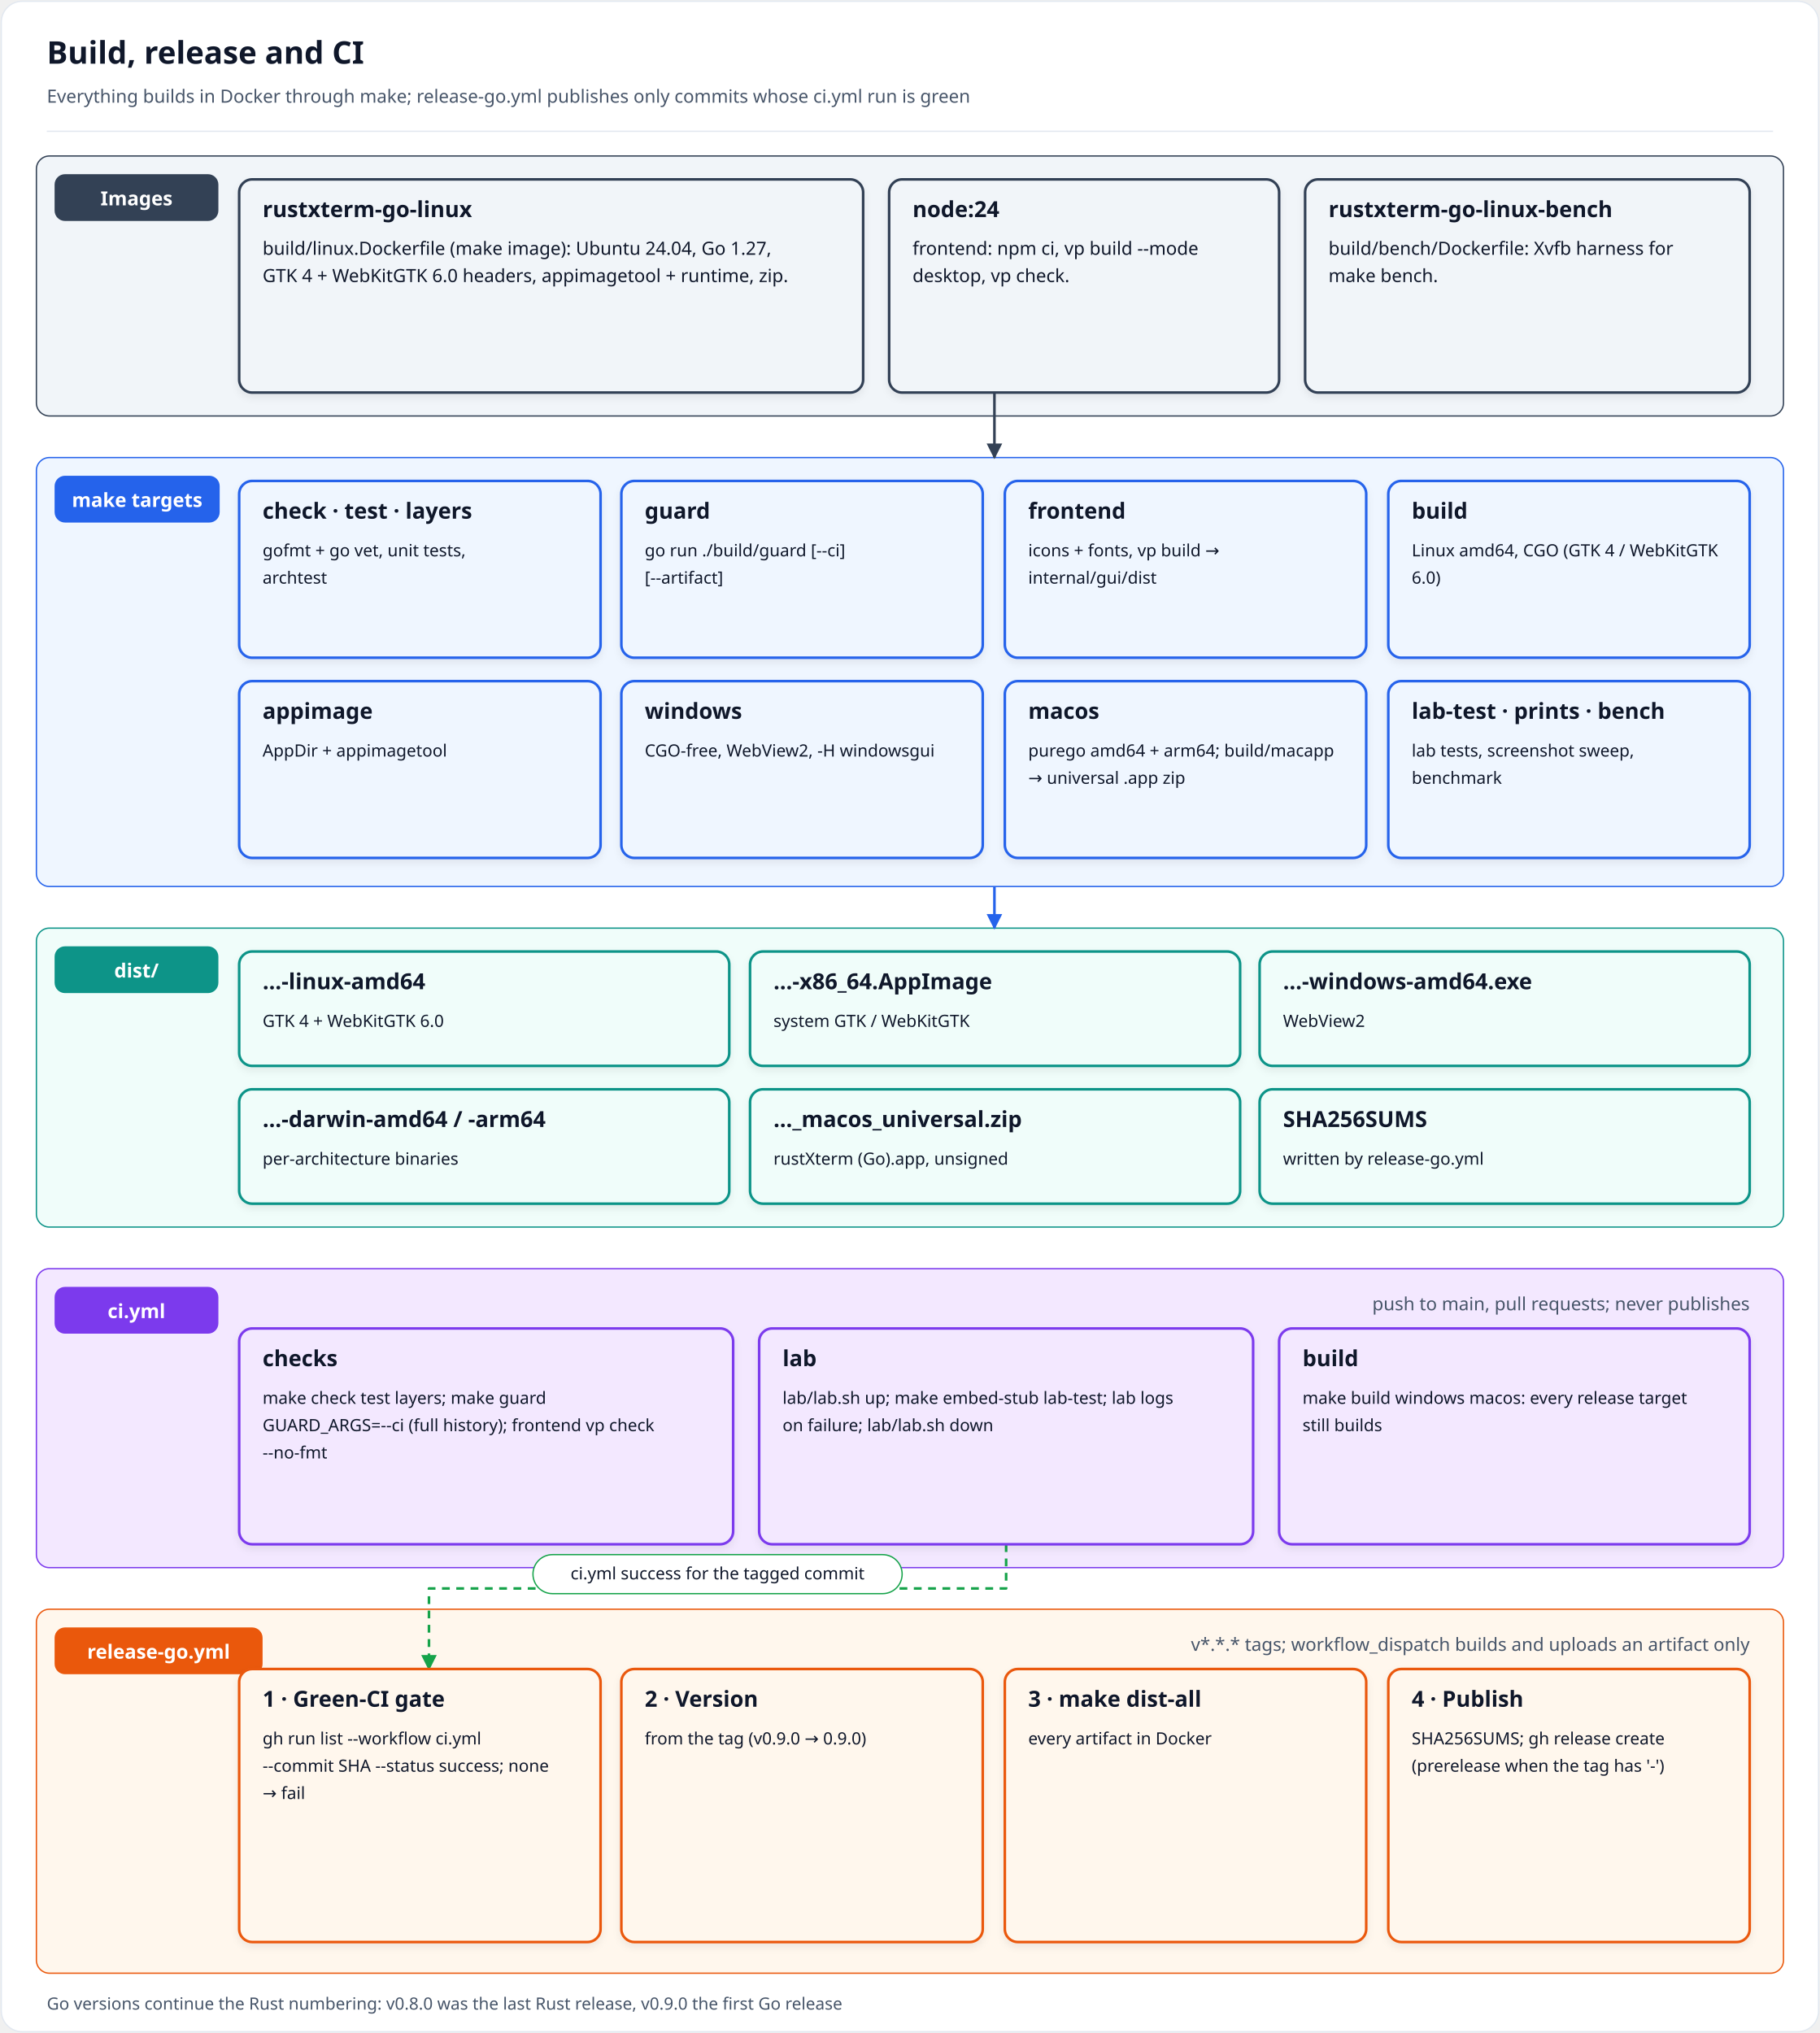
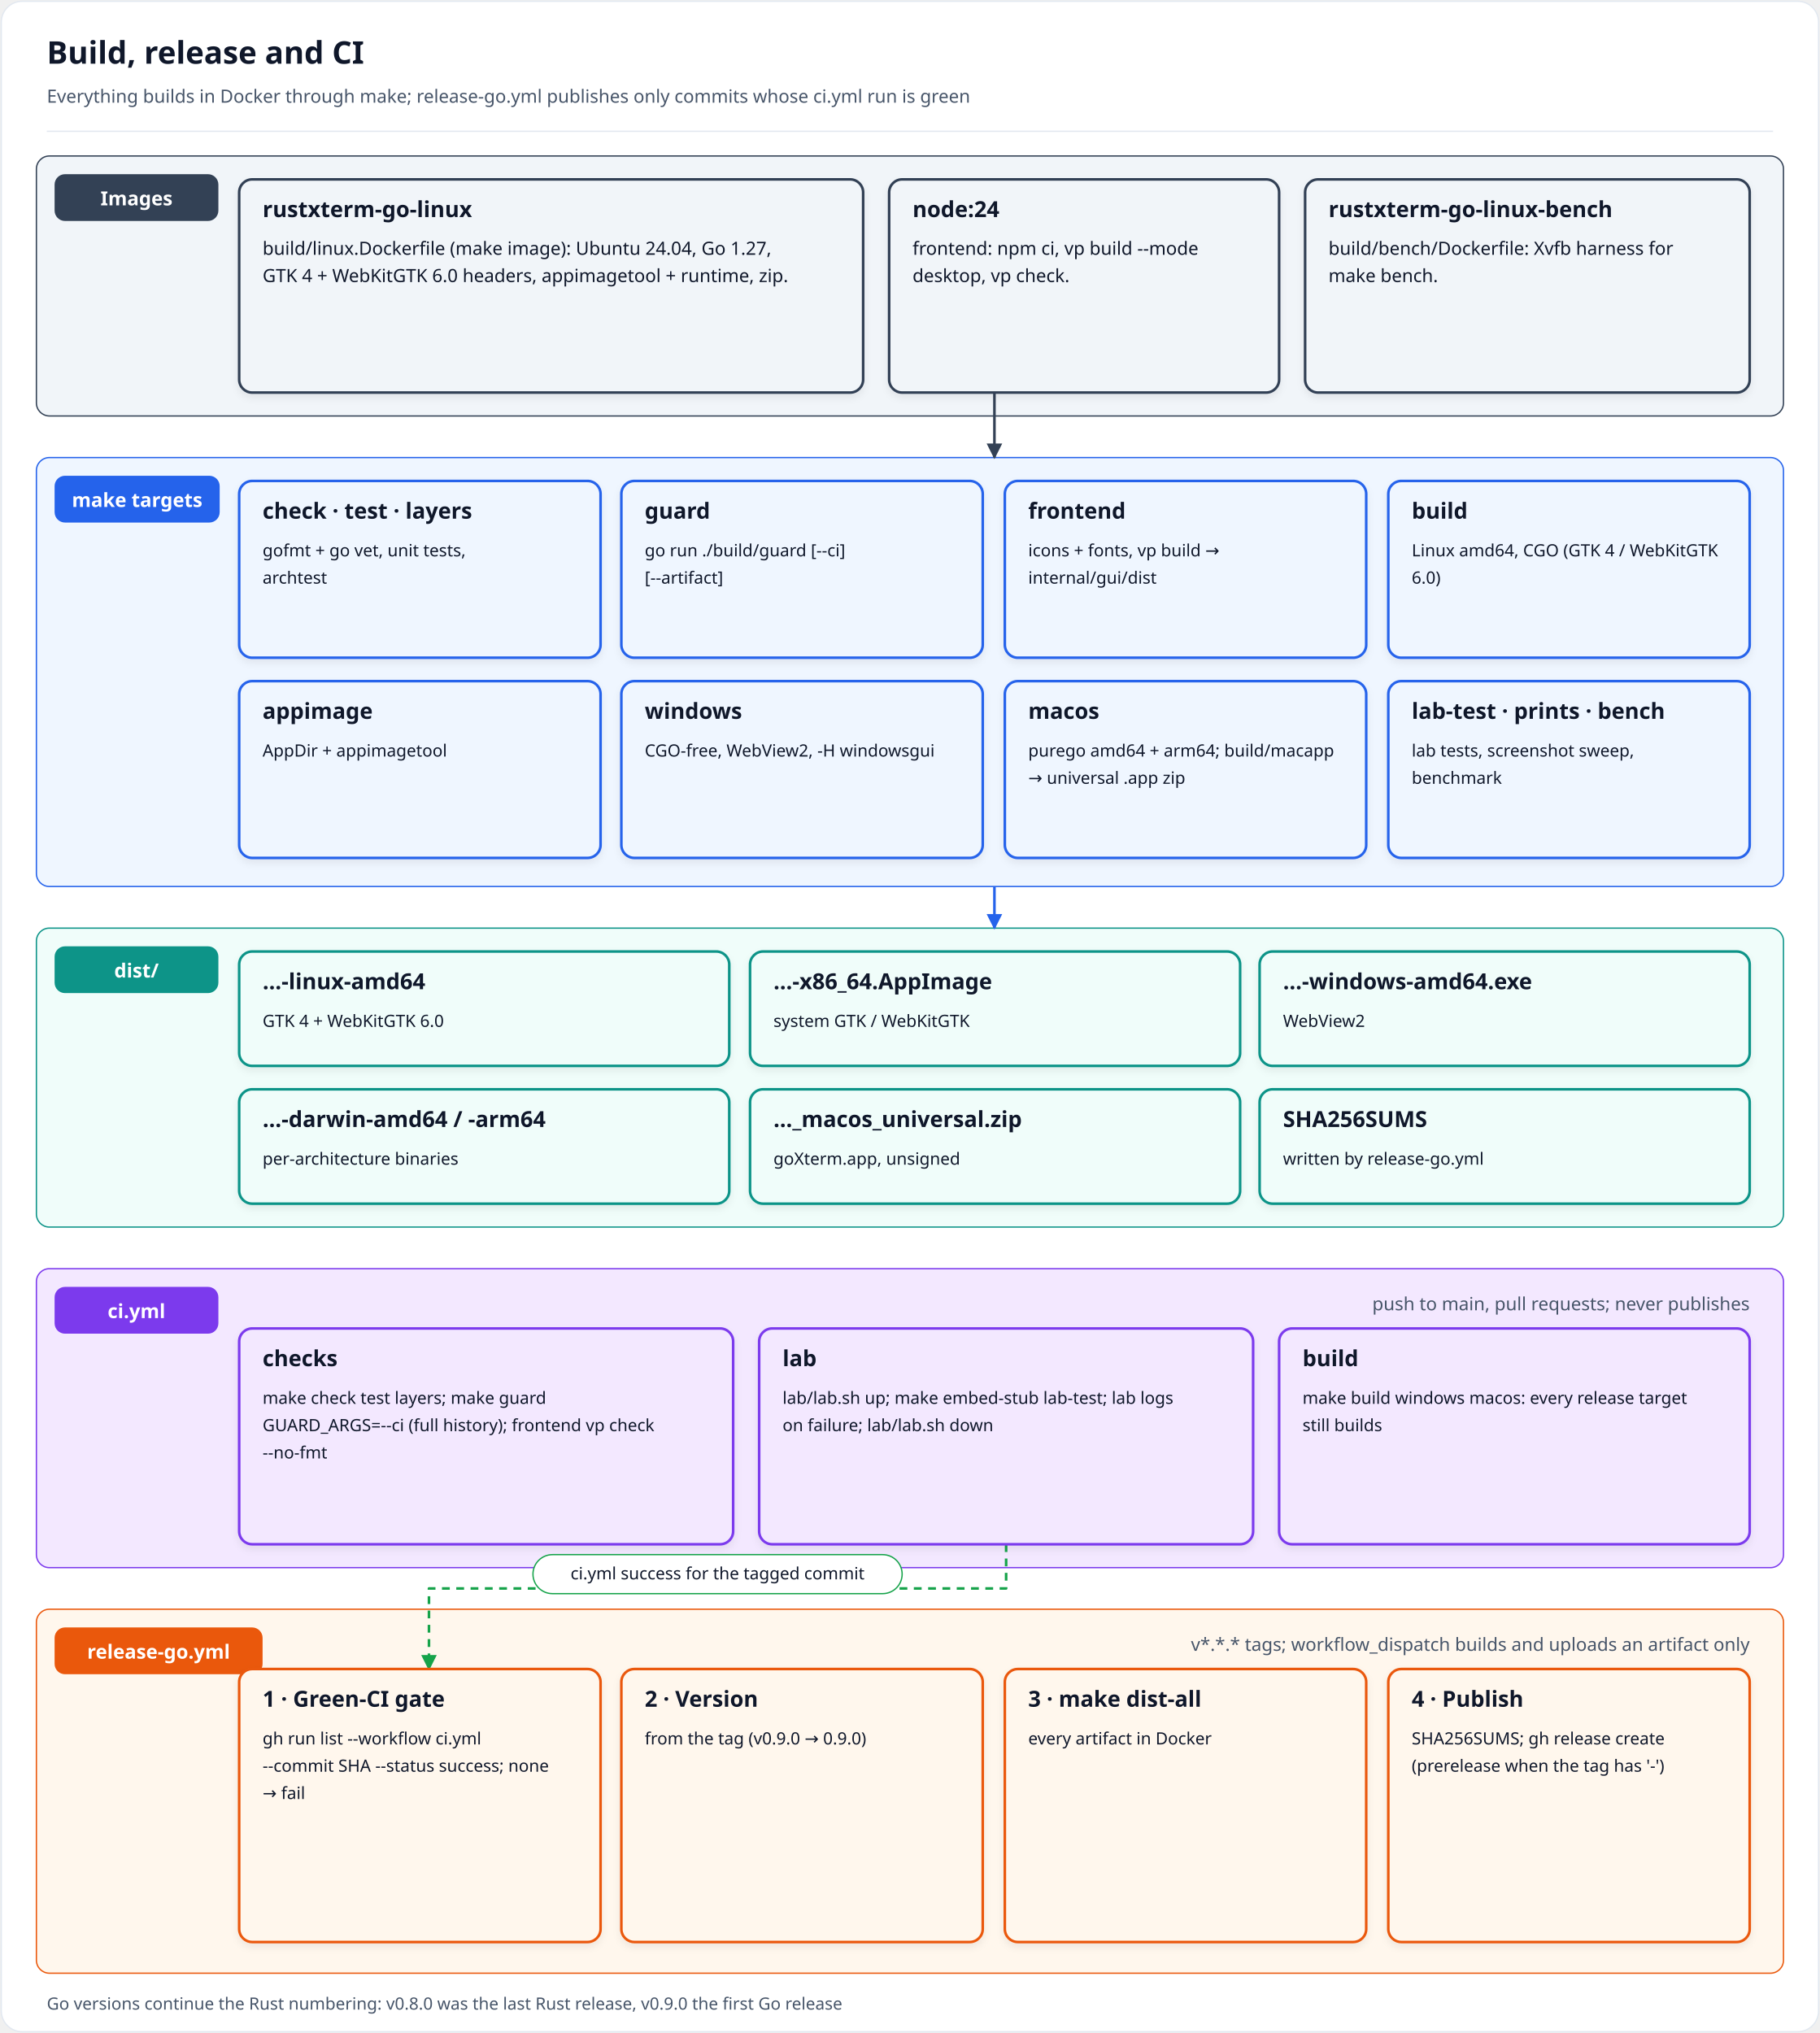
<svg xmlns="http://www.w3.org/2000/svg" width="1400" height="1564" viewBox="0 0 1400 1564" font-family="Noto Sans, DejaVu Sans, Liberation Sans, Arial, sans-serif">
  <defs>
    <filter id="shadow" x="-10%" y="-10%" width="120%" height="125%">
      <feDropShadow dx="0" dy="3" stdDeviation="3" flood-color="#0f172a" flood-opacity="0.07" />
    </filter>
    <marker id="a-violet" viewBox="0 0 10 10" refX="9" refY="5" markerWidth="6" markerHeight="6" orient="auto-start-reverse">
      <path d="M0 0 L10 5 L0 10 Z" fill="#7c3aed" />
    </marker>
    <marker id="a-start-violet" viewBox="0 0 10 10" refX="9" refY="5" markerWidth="6" markerHeight="6" orient="auto-start-reverse">
      <path d="M0 0 L10 5 L0 10 Z" fill="#7c3aed" />
    </marker>
    <marker id="a-blue" viewBox="0 0 10 10" refX="9" refY="5" markerWidth="6" markerHeight="6" orient="auto-start-reverse">
      <path d="M0 0 L10 5 L0 10 Z" fill="#2563eb" />
    </marker>
    <marker id="a-start-blue" viewBox="0 0 10 10" refX="9" refY="5" markerWidth="6" markerHeight="6" orient="auto-start-reverse">
      <path d="M0 0 L10 5 L0 10 Z" fill="#2563eb" />
    </marker>
    <marker id="a-cyan" viewBox="0 0 10 10" refX="9" refY="5" markerWidth="6" markerHeight="6" orient="auto-start-reverse">
      <path d="M0 0 L10 5 L0 10 Z" fill="#0891b2" />
    </marker>
    <marker id="a-start-cyan" viewBox="0 0 10 10" refX="9" refY="5" markerWidth="6" markerHeight="6" orient="auto-start-reverse">
      <path d="M0 0 L10 5 L0 10 Z" fill="#0891b2" />
    </marker>
    <marker id="a-teal" viewBox="0 0 10 10" refX="9" refY="5" markerWidth="6" markerHeight="6" orient="auto-start-reverse">
      <path d="M0 0 L10 5 L0 10 Z" fill="#0d9488" />
    </marker>
    <marker id="a-start-teal" viewBox="0 0 10 10" refX="9" refY="5" markerWidth="6" markerHeight="6" orient="auto-start-reverse">
      <path d="M0 0 L10 5 L0 10 Z" fill="#0d9488" />
    </marker>
    <marker id="a-green" viewBox="0 0 10 10" refX="9" refY="5" markerWidth="6" markerHeight="6" orient="auto-start-reverse">
      <path d="M0 0 L10 5 L0 10 Z" fill="#16a34a" />
    </marker>
    <marker id="a-start-green" viewBox="0 0 10 10" refX="9" refY="5" markerWidth="6" markerHeight="6" orient="auto-start-reverse">
      <path d="M0 0 L10 5 L0 10 Z" fill="#16a34a" />
    </marker>
    <marker id="a-amber" viewBox="0 0 10 10" refX="9" refY="5" markerWidth="6" markerHeight="6" orient="auto-start-reverse">
      <path d="M0 0 L10 5 L0 10 Z" fill="#d97706" />
    </marker>
    <marker id="a-start-amber" viewBox="0 0 10 10" refX="9" refY="5" markerWidth="6" markerHeight="6" orient="auto-start-reverse">
      <path d="M0 0 L10 5 L0 10 Z" fill="#d97706" />
    </marker>
    <marker id="a-orange" viewBox="0 0 10 10" refX="9" refY="5" markerWidth="6" markerHeight="6" orient="auto-start-reverse">
      <path d="M0 0 L10 5 L0 10 Z" fill="#ea580c" />
    </marker>
    <marker id="a-start-orange" viewBox="0 0 10 10" refX="9" refY="5" markerWidth="6" markerHeight="6" orient="auto-start-reverse">
      <path d="M0 0 L10 5 L0 10 Z" fill="#ea580c" />
    </marker>
    <marker id="a-rose" viewBox="0 0 10 10" refX="9" refY="5" markerWidth="6" markerHeight="6" orient="auto-start-reverse">
      <path d="M0 0 L10 5 L0 10 Z" fill="#e11d48" />
    </marker>
    <marker id="a-start-rose" viewBox="0 0 10 10" refX="9" refY="5" markerWidth="6" markerHeight="6" orient="auto-start-reverse">
      <path d="M0 0 L10 5 L0 10 Z" fill="#e11d48" />
    </marker>
    <marker id="a-pink" viewBox="0 0 10 10" refX="9" refY="5" markerWidth="6" markerHeight="6" orient="auto-start-reverse">
      <path d="M0 0 L10 5 L0 10 Z" fill="#db2777" />
    </marker>
    <marker id="a-start-pink" viewBox="0 0 10 10" refX="9" refY="5" markerWidth="6" markerHeight="6" orient="auto-start-reverse">
      <path d="M0 0 L10 5 L0 10 Z" fill="#db2777" />
    </marker>
    <marker id="a-slate" viewBox="0 0 10 10" refX="9" refY="5" markerWidth="6" markerHeight="6" orient="auto-start-reverse">
      <path d="M0 0 L10 5 L0 10 Z" fill="#334155" />
    </marker>
    <marker id="a-start-slate" viewBox="0 0 10 10" refX="9" refY="5" markerWidth="6" markerHeight="6" orient="auto-start-reverse">
      <path d="M0 0 L10 5 L0 10 Z" fill="#334155" />
    </marker>
  </defs>
  <rect x="1" y="1" width="1398" height="1562" rx="16" fill="#ffffff" stroke="#e2e8f0" stroke-width="1" />
  <path d="M36 101 H1364" stroke="#e2e8f0" />
  <rect x="28" y="120" width="1344" height="200" rx="10" fill="#f1f5f9" stroke="#334155" stroke-width="1" />
  <rect x="42" y="134" width="126" height="36" rx="8" fill="#334155" stroke="#334155" stroke-width="0" />
  <text x="105.0" y="158" font-size="15" fill="#ffffff" text-anchor="middle" font-weight="700">Images</text>
  <rect x="28" y="352" width="1344" height="330" rx="10" fill="#eff6ff" stroke="#2563eb" stroke-width="1" />
  <rect x="42" y="366" width="127" height="36" rx="8" fill="#2563eb" stroke="#2563eb" stroke-width="0" />
  <text x="105.5" y="390" font-size="15" fill="#ffffff" text-anchor="middle" font-weight="700">make targets</text>
  <rect x="28" y="714" width="1344" height="230" rx="10" fill="#f0fdfa" stroke="#0d9488" stroke-width="1" />
  <rect x="42" y="728" width="126" height="36" rx="8" fill="#0d9488" stroke="#0d9488" stroke-width="0" />
  <text x="105.0" y="752" font-size="15" fill="#ffffff" text-anchor="middle" font-weight="700">dist/</text>
  <rect x="28" y="976" width="1344" height="230" rx="10" fill="#f3e8ff" stroke="#7c3aed" stroke-width="1" />
  <rect x="42" y="990" width="126" height="36" rx="8" fill="#7c3aed" stroke="#7c3aed" stroke-width="0" />
  <text x="105.0" y="1014" font-size="15" fill="#ffffff" text-anchor="middle" font-weight="700">ci.yml</text>
  <rect x="28" y="1238" width="1344" height="280" rx="10" fill="#fff7ed" stroke="#ea580c" stroke-width="1" />
  <rect x="42" y="1252" width="160" height="36" rx="8" fill="#ea580c" stroke="#ea580c" stroke-width="0" />
  <text x="122.0" y="1276" font-size="15" fill="#ffffff" text-anchor="middle" font-weight="700">release-go.yml</text>
  <path d="M774,1188 L774,1222 L330,1222 L330,1284" fill="none" stroke="#16a34a" stroke-width="2" stroke-linejoin="round" marker-end="url(#a-green)" stroke-dasharray="6 5" />
  <path d="M765,302 L765,352" fill="none" stroke="#334155" stroke-width="2" stroke-linejoin="round" marker-end="url(#a-slate)" />
  <path d="M765,682 L765,714" fill="none" stroke="#2563eb" stroke-width="2" stroke-linejoin="round" marker-end="url(#a-blue)" />
  <text x="36" y="49" font-size="24" fill="#0f172a" text-anchor="start" font-weight="700">Build, release and CI</text>
  <text x="36" y="79" font-size="14" fill="#475569" text-anchor="start">Everything builds in Docker through make; release-go.yml publishes only commits whose ci.yml run is green</text>
  <rect x="184" y="138" width="480" height="164" rx="10" fill="#f1f5f9" stroke="#334155" stroke-width="2" filter="url(#shadow)" />
  <text x="202" y="167" font-size="17" fill="#0f172a" text-anchor="start" font-weight="700">rustxterm-go-linux</text>
  <text x="202" y="196" font-size="14" fill="#0f172a" text-anchor="start">build/linux.Dockerfile (make image): Ubuntu 24.04, Go 1.27,</text>
  <text x="202" y="217" font-size="14" fill="#0f172a" text-anchor="start">GTK 4 + WebKitGTK 6.0 headers, appimagetool + runtime, zip.</text>
  <rect x="684" y="138" width="300" height="164" rx="10" fill="#f1f5f9" stroke="#334155" stroke-width="2" filter="url(#shadow)" />
  <text x="702" y="167" font-size="17" fill="#0f172a" text-anchor="start" font-weight="700">node:24</text>
  <text x="702" y="196" font-size="14" fill="#0f172a" text-anchor="start">frontend: npm ci, vp build --mode</text>
  <text x="702" y="217" font-size="14" fill="#0f172a" text-anchor="start">desktop, vp check.</text>
  <rect x="1004" y="138" width="342" height="164" rx="10" fill="#f1f5f9" stroke="#334155" stroke-width="2" filter="url(#shadow)" />
  <text x="1022" y="167" font-size="17" fill="#0f172a" text-anchor="start" font-weight="700">rustxterm-go-linux-bench</text>
  <text x="1022" y="196" font-size="14" fill="#0f172a" text-anchor="start">build/bench/Dockerfile: Xvfb harness for</text>
  <text x="1022" y="217" font-size="14" fill="#0f172a" text-anchor="start">make bench.</text>
  <rect x="184" y="370" width="278" height="136" rx="10" fill="#eff6ff" stroke="#2563eb" stroke-width="2" filter="url(#shadow)" />
  <text x="202" y="399" font-size="17" fill="#0f172a" text-anchor="start" font-weight="700">check · test · layers</text>
  <text x="202" y="428" font-size="13" fill="#0f172a" text-anchor="start">gofmt + go vet, unit tests,</text>
  <text x="202" y="449" font-size="13" fill="#0f172a" text-anchor="start">archtest</text>
  <rect x="478" y="370" width="278" height="136" rx="10" fill="#eff6ff" stroke="#2563eb" stroke-width="2" filter="url(#shadow)" />
  <text x="496" y="399" font-size="17" fill="#0f172a" text-anchor="start" font-weight="700">guard</text>
  <text x="496" y="428" font-size="13" fill="#0f172a" text-anchor="start">go run ./build/guard [--ci]</text>
  <text x="496" y="449" font-size="13" fill="#0f172a" text-anchor="start">[--artifact]</text>
  <rect x="773" y="370" width="278" height="136" rx="10" fill="#eff6ff" stroke="#2563eb" stroke-width="2" filter="url(#shadow)" />
  <text x="791" y="399" font-size="17" fill="#0f172a" text-anchor="start" font-weight="700">frontend</text>
  <text x="791" y="428" font-size="13" fill="#0f172a" text-anchor="start">icons + fonts, vp build →</text>
  <text x="791" y="449" font-size="13" fill="#0f172a" text-anchor="start">internal/gui/dist</text>
  <rect x="1068" y="370" width="278" height="136" rx="10" fill="#eff6ff" stroke="#2563eb" stroke-width="2" filter="url(#shadow)" />
  <text x="1086" y="399" font-size="17" fill="#0f172a" text-anchor="start" font-weight="700">build</text>
  <text x="1086" y="428" font-size="13" fill="#0f172a" text-anchor="start">Linux amd64, CGO (GTK 4 / WebKitGTK</text>
  <text x="1086" y="449" font-size="13" fill="#0f172a" text-anchor="start">6.0)</text>
  <rect x="184" y="524" width="278" height="136" rx="10" fill="#eff6ff" stroke="#2563eb" stroke-width="2" filter="url(#shadow)" />
  <text x="202" y="553" font-size="17" fill="#0f172a" text-anchor="start" font-weight="700">appimage</text>
  <text x="202" y="582" font-size="13" fill="#0f172a" text-anchor="start">AppDir + appimagetool</text>
  <rect x="478" y="524" width="278" height="136" rx="10" fill="#eff6ff" stroke="#2563eb" stroke-width="2" filter="url(#shadow)" />
  <text x="496" y="553" font-size="17" fill="#0f172a" text-anchor="start" font-weight="700">windows</text>
  <text x="496" y="582" font-size="13" fill="#0f172a" text-anchor="start">CGO-free, WebView2, -H windowsgui</text>
  <rect x="773" y="524" width="278" height="136" rx="10" fill="#eff6ff" stroke="#2563eb" stroke-width="2" filter="url(#shadow)" />
  <text x="791" y="553" font-size="17" fill="#0f172a" text-anchor="start" font-weight="700">macos</text>
  <text x="791" y="582" font-size="13" fill="#0f172a" text-anchor="start">purego amd64 + arm64; build/macapp</text>
  <text x="791" y="603" font-size="13" fill="#0f172a" text-anchor="start">→ universal .app zip</text>
  <rect x="1068" y="524" width="278" height="136" rx="10" fill="#eff6ff" stroke="#2563eb" stroke-width="2" filter="url(#shadow)" />
  <text x="1086" y="553" font-size="17" fill="#0f172a" text-anchor="start" font-weight="700">lab-test · prints · bench</text>
  <text x="1086" y="582" font-size="13" fill="#0f172a" text-anchor="start">lab tests, screenshot sweep,</text>
  <text x="1086" y="603" font-size="13" fill="#0f172a" text-anchor="start">benchmark</text>
  <rect x="184" y="732" width="377" height="88" rx="10" fill="#f0fdfa" stroke="#0d9488" stroke-width="2" filter="url(#shadow)" />
  <text x="202" y="761" font-size="17" fill="#0f172a" text-anchor="start" font-weight="700">…-linux-amd64</text>
  <text x="202" y="790" font-size="13" fill="#0f172a" text-anchor="start">GTK 4 + WebKitGTK 6.0</text>
  <rect x="577" y="732" width="377" height="88" rx="10" fill="#f0fdfa" stroke="#0d9488" stroke-width="2" filter="url(#shadow)" />
  <text x="595" y="761" font-size="17" fill="#0f172a" text-anchor="start" font-weight="700">…-x86_64.AppImage</text>
  <text x="595" y="790" font-size="13" fill="#0f172a" text-anchor="start">system GTK / WebKitGTK</text>
  <rect x="969" y="732" width="377" height="88" rx="10" fill="#f0fdfa" stroke="#0d9488" stroke-width="2" filter="url(#shadow)" />
  <text x="987" y="761" font-size="17" fill="#0f172a" text-anchor="start" font-weight="700">…-windows-amd64.exe</text>
  <text x="987" y="790" font-size="13" fill="#0f172a" text-anchor="start">WebView2</text>
  <rect x="184" y="838" width="377" height="88" rx="10" fill="#f0fdfa" stroke="#0d9488" stroke-width="2" filter="url(#shadow)" />
  <text x="202" y="867" font-size="17" fill="#0f172a" text-anchor="start" font-weight="700">…-darwin-amd64 / -arm64</text>
  <text x="202" y="896" font-size="13" fill="#0f172a" text-anchor="start">per-architecture binaries</text>
  <rect x="577" y="838" width="377" height="88" rx="10" fill="#f0fdfa" stroke="#0d9488" stroke-width="2" filter="url(#shadow)" />
  <text x="595" y="867" font-size="17" fill="#0f172a" text-anchor="start" font-weight="700">…_macos_universal.zip</text>
-   <text x="595" y="896" font-size="13" fill="#0f172a" text-anchor="start">rustXterm (Go).app, unsigned</text>
+   <text x="595" y="896" font-size="13" fill="#0f172a" text-anchor="start">goXterm.app, unsigned</text>
  <rect x="969" y="838" width="377" height="88" rx="10" fill="#f0fdfa" stroke="#0d9488" stroke-width="2" filter="url(#shadow)" />
  <text x="987" y="867" font-size="17" fill="#0f172a" text-anchor="start" font-weight="700">SHA256SUMS</text>
  <text x="987" y="896" font-size="13" fill="#0f172a" text-anchor="start">written by release-go.yml</text>
  <text x="1346" y="1008" font-size="14" fill="#475569" text-anchor="end">push to main, pull requests; never publishes</text>
  <rect x="184" y="1022" width="380" height="166" rx="10" fill="#f3e8ff" stroke="#7c3aed" stroke-width="2" filter="url(#shadow)" />
  <text x="202" y="1051" font-size="17" fill="#0f172a" text-anchor="start" font-weight="700">checks</text>
  <text x="202" y="1080" font-size="13" fill="#0f172a" text-anchor="start">make check test layers; make guard</text>
  <text x="202" y="1101" font-size="13" fill="#0f172a" text-anchor="start">GUARD_ARGS=--ci (full history); frontend vp check</text>
  <text x="202" y="1122" font-size="13" fill="#0f172a" text-anchor="start">--no-fmt</text>
  <rect x="584" y="1022" width="380" height="166" rx="10" fill="#f3e8ff" stroke="#7c3aed" stroke-width="2" filter="url(#shadow)" />
  <text x="602" y="1051" font-size="17" fill="#0f172a" text-anchor="start" font-weight="700">lab</text>
  <text x="602" y="1080" font-size="13" fill="#0f172a" text-anchor="start">lab/lab.sh up; make embed-stub lab-test; lab logs</text>
  <text x="602" y="1101" font-size="13" fill="#0f172a" text-anchor="start">on failure; lab/lab.sh down</text>
  <rect x="984" y="1022" width="362" height="166" rx="10" fill="#f3e8ff" stroke="#7c3aed" stroke-width="2" filter="url(#shadow)" />
  <text x="1002" y="1051" font-size="17" fill="#0f172a" text-anchor="start" font-weight="700">build</text>
  <text x="1002" y="1080" font-size="13" fill="#0f172a" text-anchor="start">make build windows macos: every release target</text>
  <text x="1002" y="1101" font-size="13" fill="#0f172a" text-anchor="start">still builds</text>
  <text x="1346" y="1270" font-size="14" fill="#475569" text-anchor="end">v*.*.* tags; workflow_dispatch builds and uploads an artifact only</text>
  <rect x="184" y="1284" width="278" height="210" rx="10" fill="#fff7ed" stroke="#ea580c" stroke-width="2" filter="url(#shadow)" />
  <text x="202" y="1313" font-size="17" fill="#0f172a" text-anchor="start" font-weight="700">1 · Green-CI gate</text>
  <text x="202" y="1342" font-size="13" fill="#0f172a" text-anchor="start">gh run list --workflow ci.yml</text>
  <text x="202" y="1363" font-size="13" fill="#0f172a" text-anchor="start">--commit SHA --status success; none</text>
  <text x="202" y="1384" font-size="13" fill="#0f172a" text-anchor="start">→ fail</text>
  <rect x="478" y="1284" width="278" height="210" rx="10" fill="#fff7ed" stroke="#ea580c" stroke-width="2" filter="url(#shadow)" />
  <text x="496" y="1313" font-size="17" fill="#0f172a" text-anchor="start" font-weight="700">2 · Version</text>
  <text x="496" y="1342" font-size="13" fill="#0f172a" text-anchor="start">from the tag (v0.9.0 → 0.9.0)</text>
  <rect x="773" y="1284" width="278" height="210" rx="10" fill="#fff7ed" stroke="#ea580c" stroke-width="2" filter="url(#shadow)" />
  <text x="791" y="1313" font-size="17" fill="#0f172a" text-anchor="start" font-weight="700">3 · make dist-all</text>
  <text x="791" y="1342" font-size="13" fill="#0f172a" text-anchor="start">every artifact in Docker</text>
  <rect x="1068" y="1284" width="278" height="210" rx="10" fill="#fff7ed" stroke="#ea580c" stroke-width="2" filter="url(#shadow)" />
  <text x="1086" y="1313" font-size="17" fill="#0f172a" text-anchor="start" font-weight="700">4 · Publish</text>
  <text x="1086" y="1342" font-size="13" fill="#0f172a" text-anchor="start">SHA256SUMS; gh release create</text>
  <text x="1086" y="1363" font-size="13" fill="#0f172a" text-anchor="start">(prerelease when the tag has '-')</text>
  <rect x="410.0" y="1196" width="284.0" height="30" rx="15" fill="#ffffff" stroke="#16a34a" stroke-width="1" />
  <text x="552.0" y="1215" font-size="13" fill="#0f172a" text-anchor="middle">ci.yml success for the tagged commit</text>
  <text x="36" y="1546" font-size="13" fill="#475569" text-anchor="start">Go versions continue the Rust numbering: v0.8.0 was the last Rust release, v0.9.0 the first Go release</text>
</svg>
